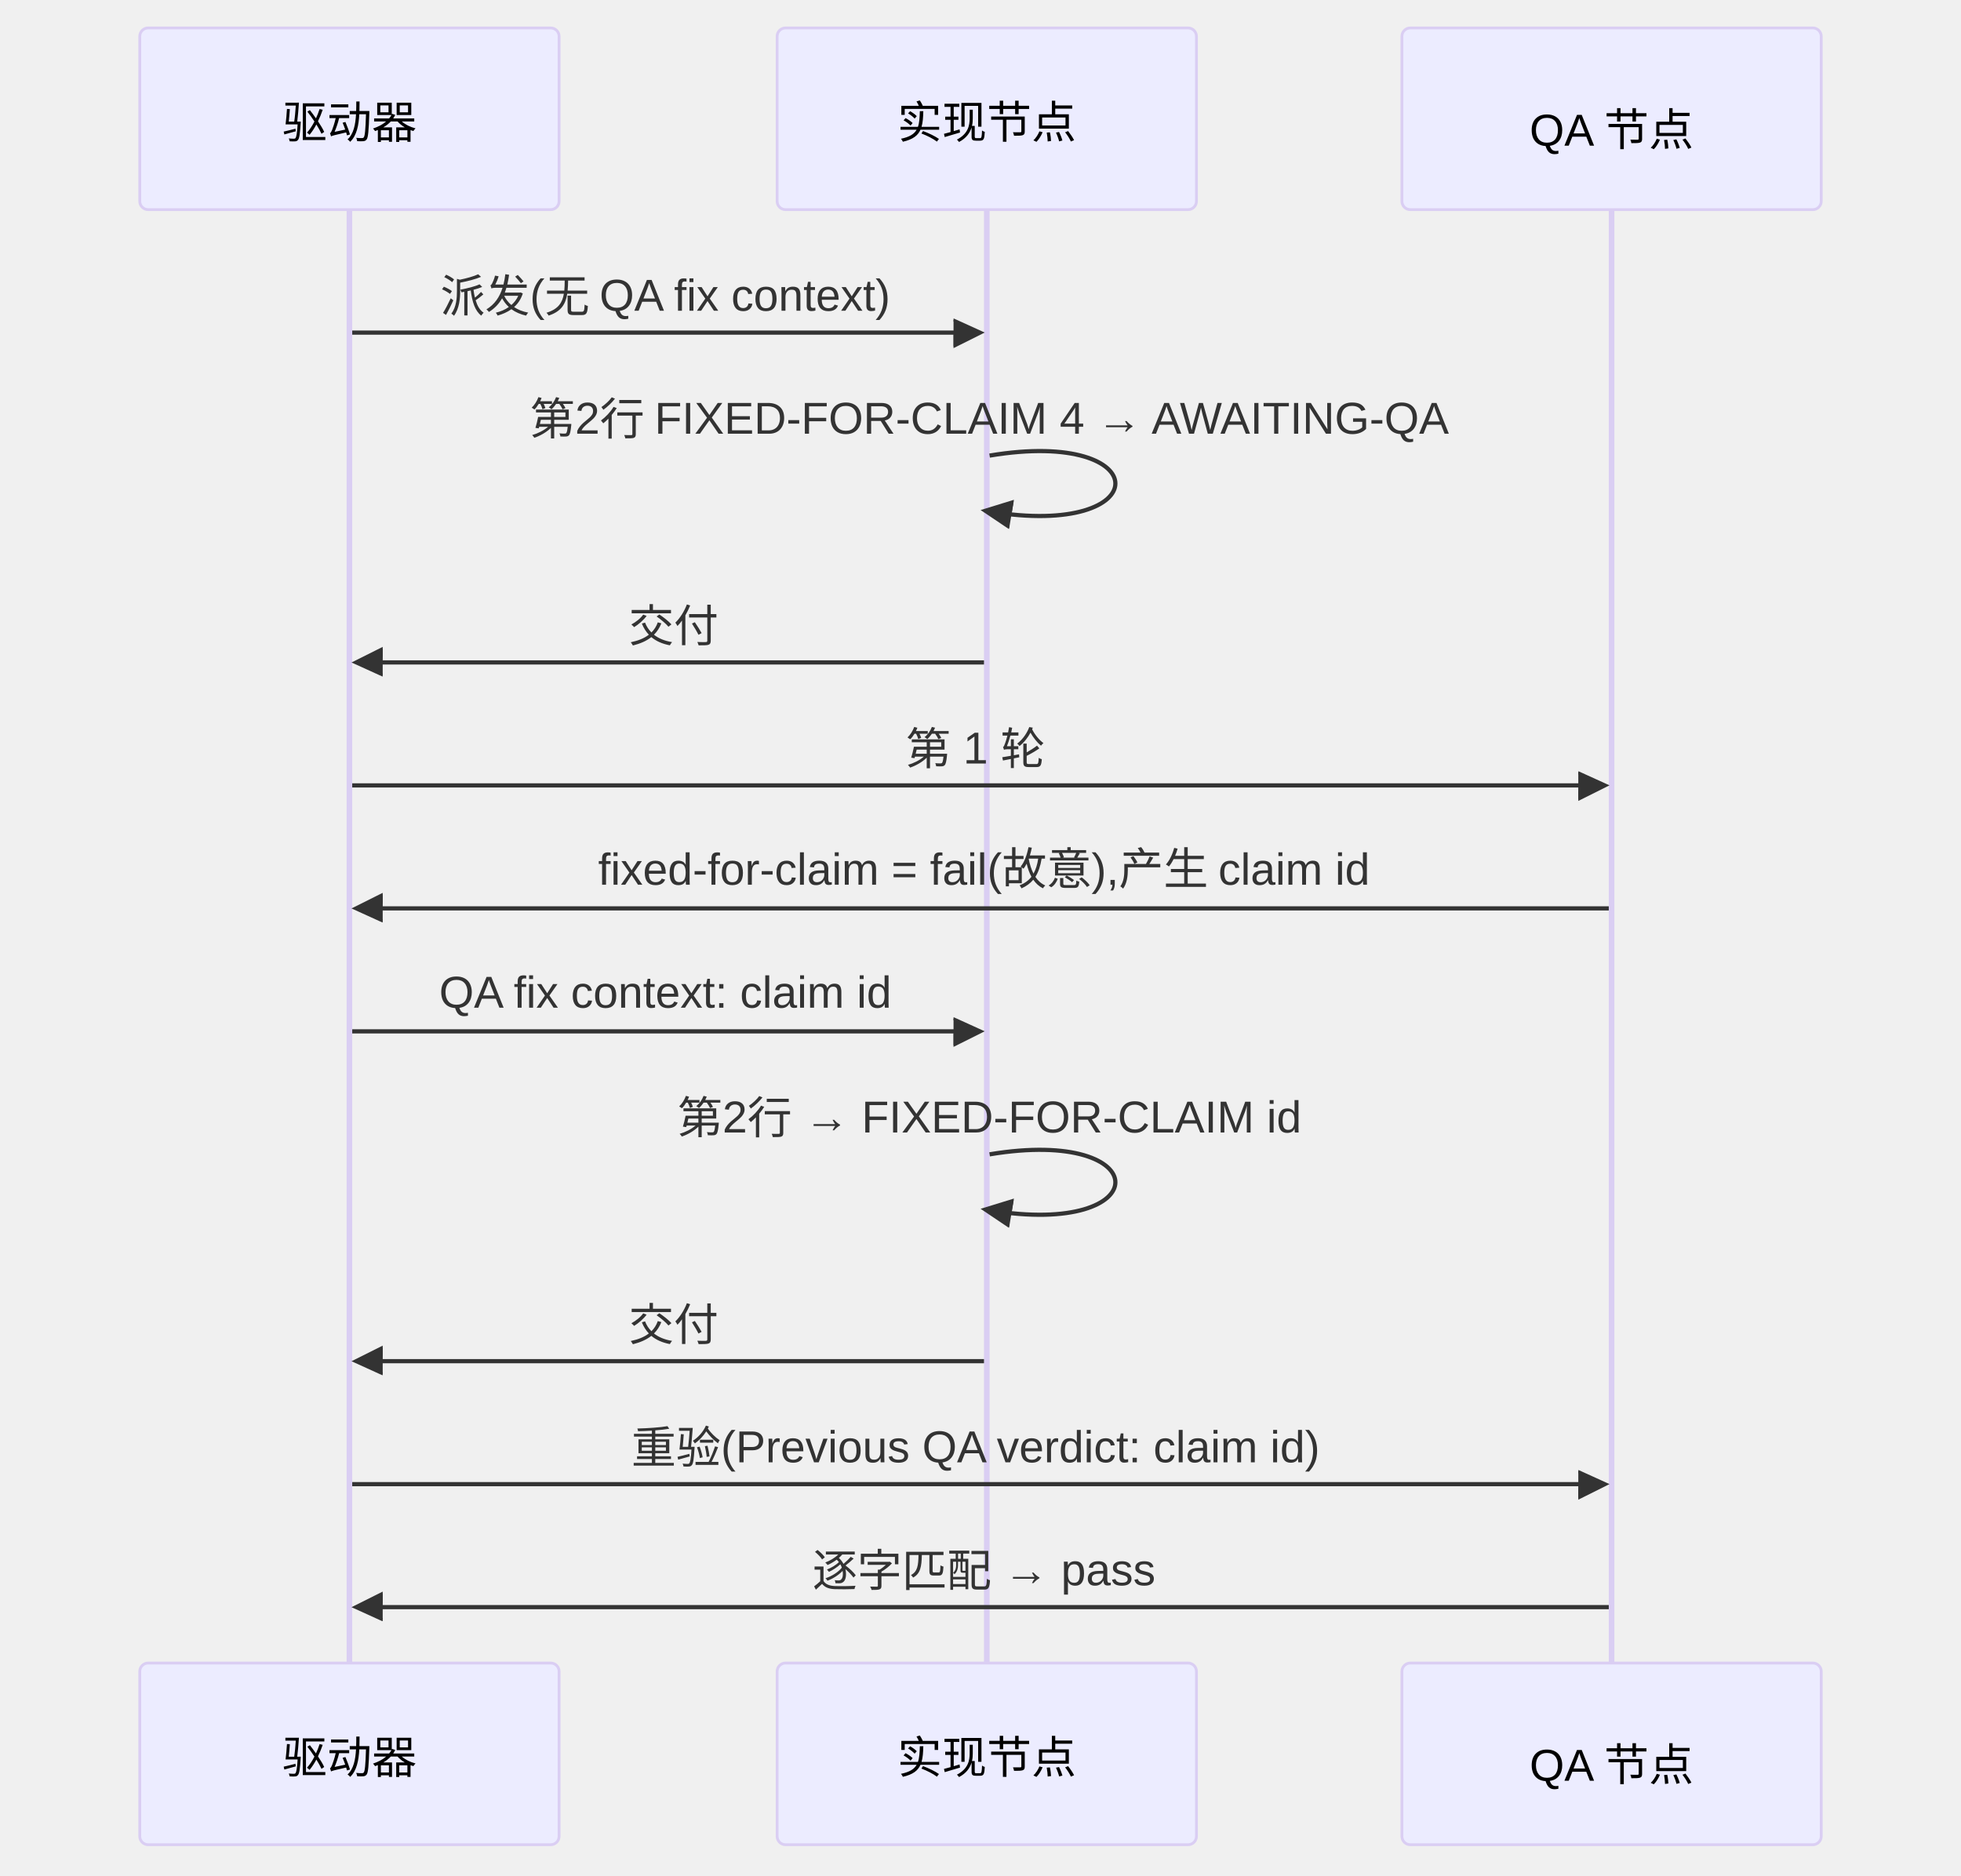
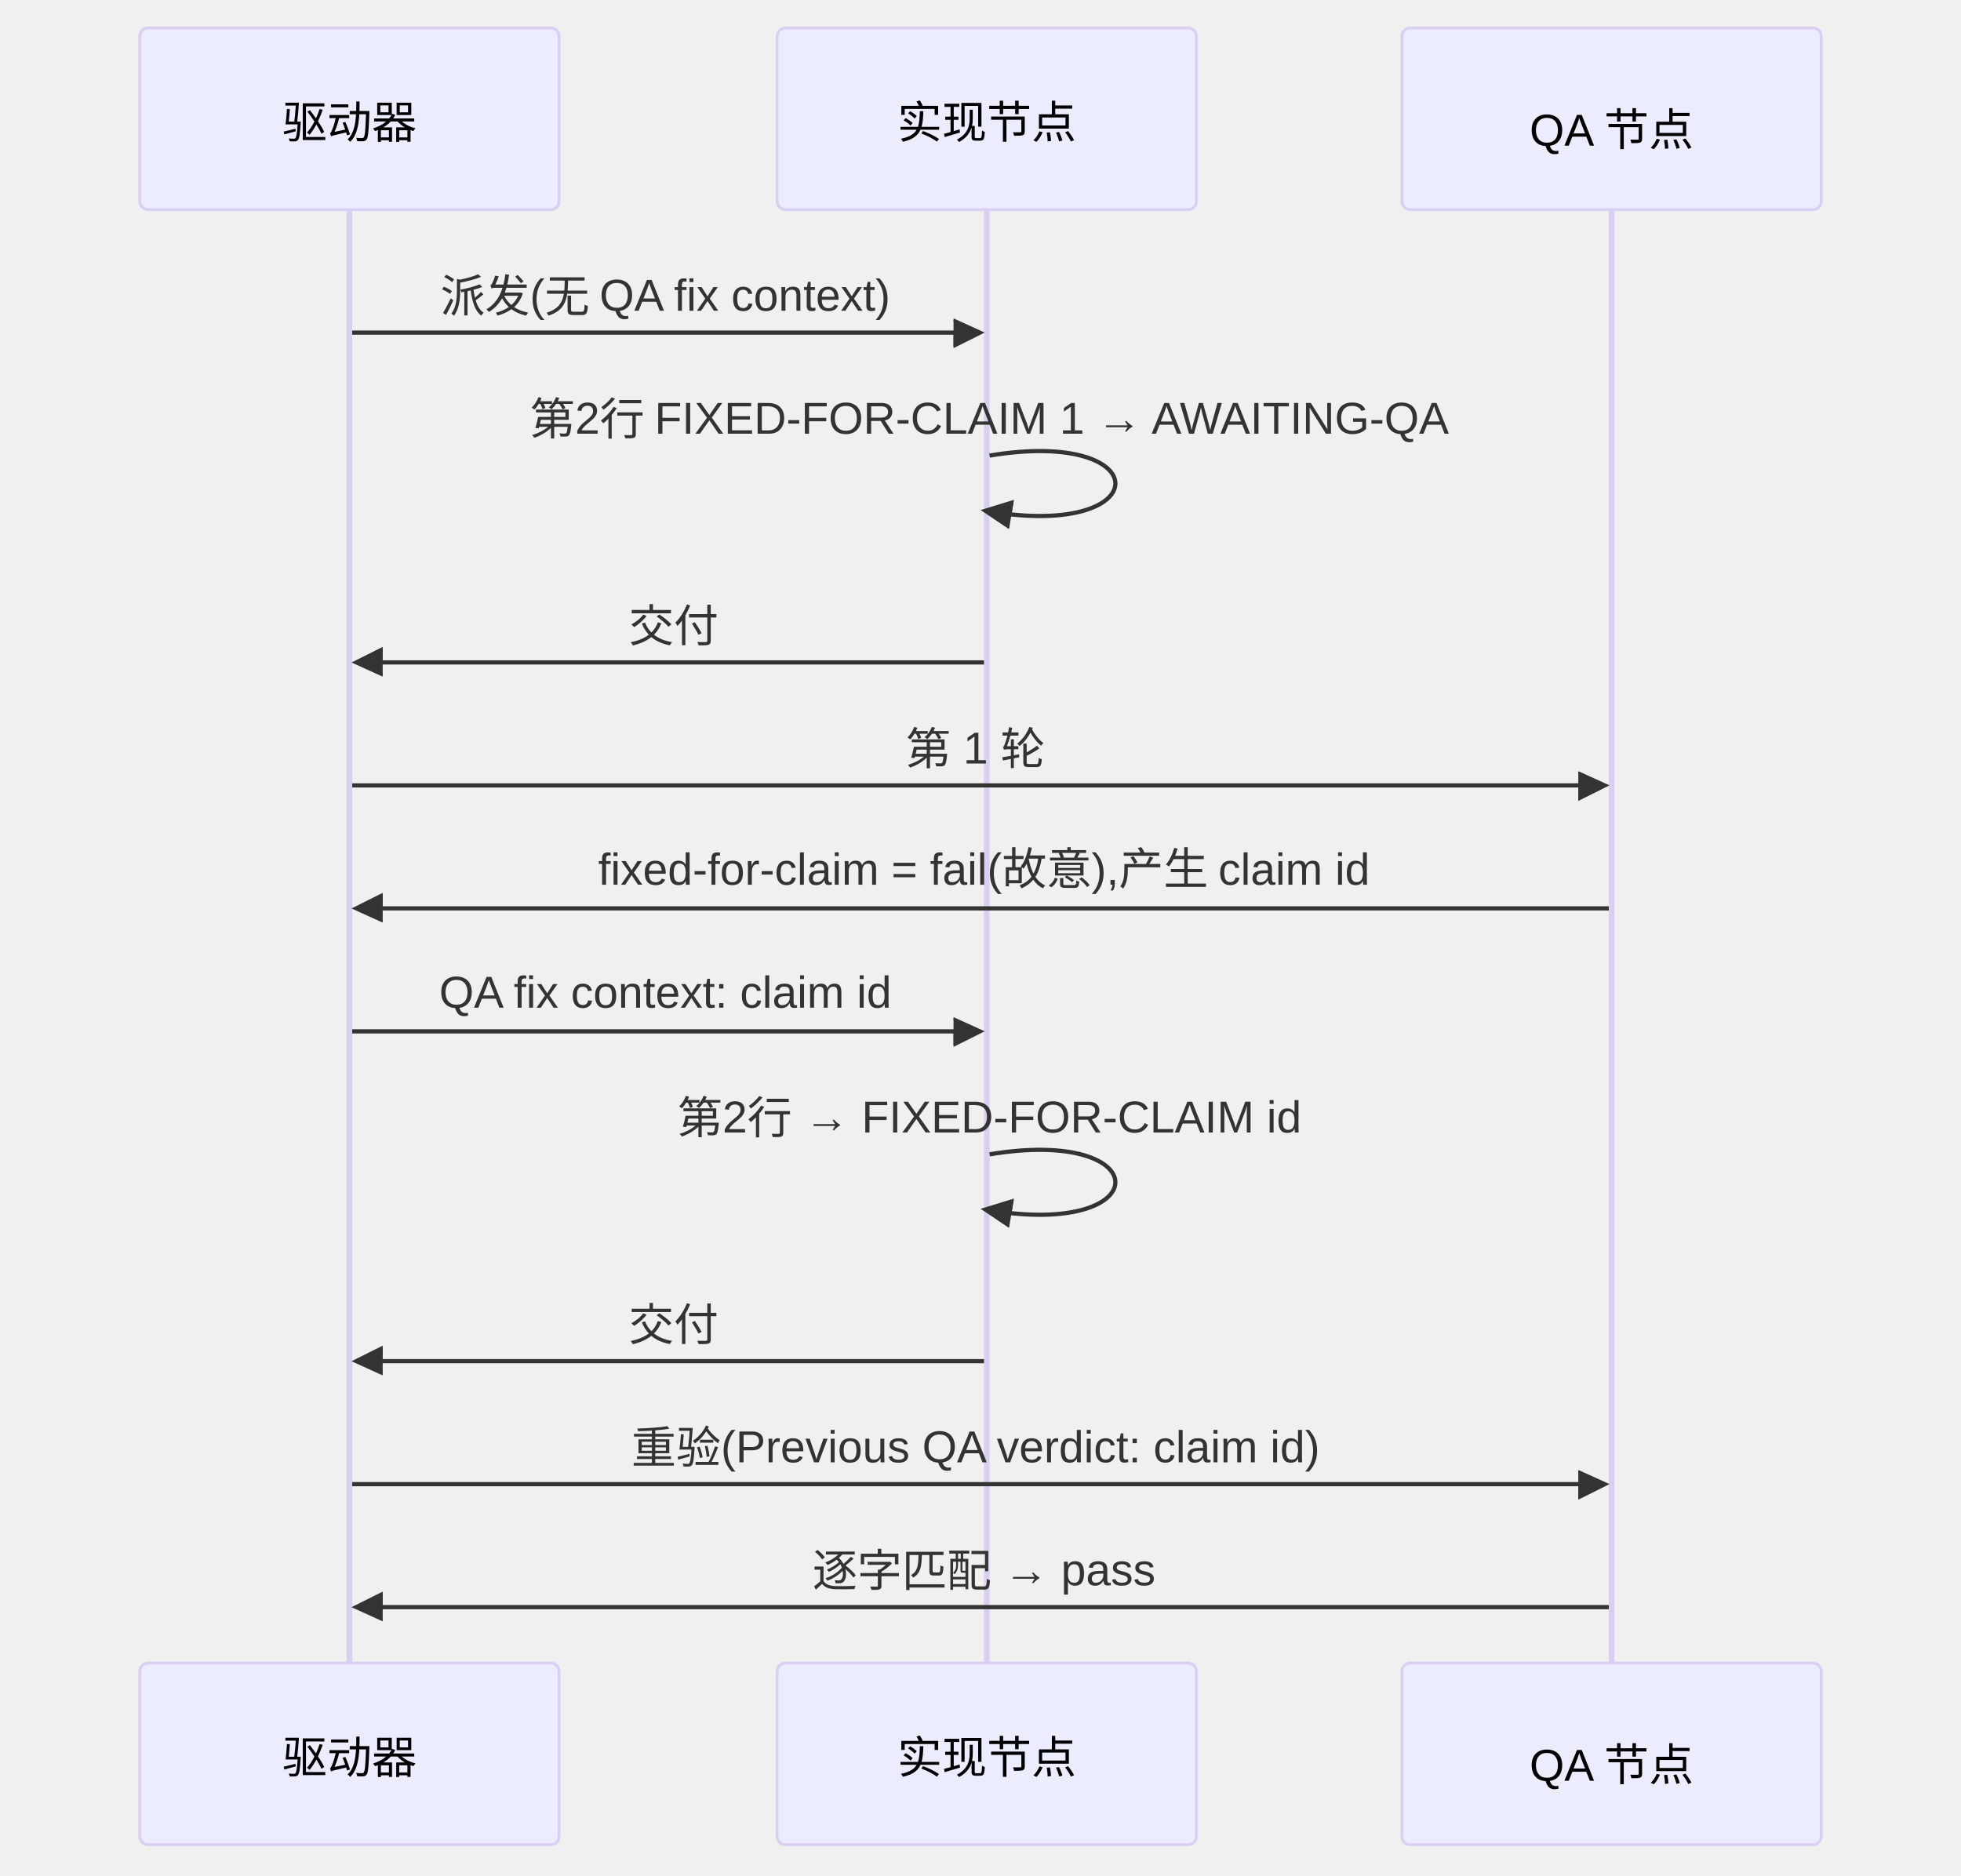
- <svg xmlns="http://www.w3.org/2000/svg" id="FLY-3150-d1" width="100%" style="max-width: 701.5px; background-color: white;" viewBox="-50 -10 701.5 671" role="graphics-document document" aria-roledescription="sequence">
+ <svg xmlns="http://www.w3.org/2000/svg" id="fly3150-d1" width="100%" style="max-width: 701.5px; background-color: white;" viewBox="-50 -10 701.5 671" role="graphics-document document" aria-roledescription="sequence">
  <g>
    <rect x="451.5" y="585" fill="#eaeaea" stroke="#666" width="150" height="65" name="Q" rx="3" ry="3" class="actor actor-bottom" />
    <text x="526.5" y="617.5" dominant-baseline="central" alignment-baseline="central" class="actor actor-box" style="text-anchor: middle; font-size: 16px; font-weight: 400;">
      <tspan x="526.5" dy="0">QA 节点</tspan>
    </text>
  </g>
  <g>
    <rect x="228" y="585" fill="#eaeaea" stroke="#666" width="150" height="65" name="I" rx="3" ry="3" class="actor actor-bottom" />
    <text x="303" y="617.5" dominant-baseline="central" alignment-baseline="central" class="actor actor-box" style="text-anchor: middle; font-size: 16px; font-weight: 400;">
      <tspan x="303" dy="0">实现节点</tspan>
    </text>
  </g>
  <g>
    <rect x="0" y="585" fill="#eaeaea" stroke="#666" width="150" height="65" name="D" rx="3" ry="3" class="actor actor-bottom" />
    <text x="75" y="617.5" dominant-baseline="central" alignment-baseline="central" class="actor actor-box" style="text-anchor: middle; font-size: 16px; font-weight: 400;">
      <tspan x="75" dy="0">驱动器</tspan>
    </text>
  </g>
  <g>
    <line id="actor2" x1="526.5" y1="65" x2="526.5" y2="585" class="actor-line 200" stroke-width="0.5px" stroke="#999" name="Q" />
    <g id="root-2">
      <rect x="451.5" y="0" fill="#eaeaea" stroke="#666" width="150" height="65" name="Q" rx="3" ry="3" class="actor actor-top" />
      <text x="526.5" y="32.5" dominant-baseline="central" alignment-baseline="central" class="actor actor-box" style="text-anchor: middle; font-size: 16px; font-weight: 400;">
        <tspan x="526.5" dy="0">QA 节点</tspan>
      </text>
    </g>
  </g>
  <g>
    <line id="actor1" x1="303" y1="65" x2="303" y2="585" class="actor-line 200" stroke-width="0.5px" stroke="#999" name="I" />
    <g id="root-1">
      <rect x="228" y="0" fill="#eaeaea" stroke="#666" width="150" height="65" name="I" rx="3" ry="3" class="actor actor-top" />
      <text x="303" y="32.5" dominant-baseline="central" alignment-baseline="central" class="actor actor-box" style="text-anchor: middle; font-size: 16px; font-weight: 400;">
        <tspan x="303" dy="0">实现节点</tspan>
      </text>
    </g>
  </g>
  <g>
    <line id="actor0" x1="75" y1="65" x2="75" y2="585" class="actor-line 200" stroke-width="0.5px" stroke="#999" name="D" />
    <g id="root-0">
      <rect x="0" y="0" fill="#eaeaea" stroke="#666" width="150" height="65" name="D" rx="3" ry="3" class="actor actor-top" />
      <text x="75" y="32.5" dominant-baseline="central" alignment-baseline="central" class="actor actor-box" style="text-anchor: middle; font-size: 16px; font-weight: 400;">
        <tspan x="75" dy="0">驱动器</tspan>
      </text>
    </g>
  </g>
-   <style>#FLY-3150-d1{font-family:"trebuchet ms",verdana,arial,sans-serif;font-size:16px;fill:#333;}@keyframes edge-animation-frame{from{stroke-dashoffset:0;}}@keyframes dash{to{stroke-dashoffset:0;}}#FLY-3150-d1 .edge-animation-slow{stroke-dasharray:9,5!important;stroke-dashoffset:900;animation:dash 50s linear infinite;stroke-linecap:round;}#FLY-3150-d1 .edge-animation-fast{stroke-dasharray:9,5!important;stroke-dashoffset:900;animation:dash 20s linear infinite;stroke-linecap:round;}#FLY-3150-d1 .error-icon{fill:#552222;}#FLY-3150-d1 .error-text{fill:#552222;stroke:#552222;}#FLY-3150-d1 .edge-thickness-normal{stroke-width:1px;}#FLY-3150-d1 .edge-thickness-thick{stroke-width:3.5px;}#FLY-3150-d1 .edge-pattern-solid{stroke-dasharray:0;}#FLY-3150-d1 .edge-thickness-invisible{stroke-width:0;fill:none;}#FLY-3150-d1 .edge-pattern-dashed{stroke-dasharray:3;}#FLY-3150-d1 .edge-pattern-dotted{stroke-dasharray:2;}#FLY-3150-d1 .marker{fill:#333333;stroke:#333333;}#FLY-3150-d1 .marker.cross{stroke:#333333;}#FLY-3150-d1 svg{font-family:"trebuchet ms",verdana,arial,sans-serif;font-size:16px;}#FLY-3150-d1 p{margin:0;}#FLY-3150-d1 .actor{stroke:hsl(259.626, 59.777%, 87.902%);fill:#ECECFF;}#FLY-3150-d1 text.actor&gt;tspan{fill:black;stroke:none;}#FLY-3150-d1 .actor-line{stroke:hsl(259.626, 59.777%, 87.902%);}#FLY-3150-d1 .innerArc{stroke-width:1.5;stroke-dasharray:none;}#FLY-3150-d1 .messageLine0{stroke-width:1.5;stroke-dasharray:none;stroke:#333;}#FLY-3150-d1 .messageLine1{stroke-width:1.5;stroke-dasharray:2,2;stroke:#333;}#FLY-3150-d1 #arrowhead path{fill:#333;stroke:#333;}#FLY-3150-d1 .sequenceNumber{fill:white;}#FLY-3150-d1 #sequencenumber{fill:#333;}#FLY-3150-d1 #crosshead path{fill:#333;stroke:#333;}#FLY-3150-d1 .messageText{fill:#333;stroke:none;}#FLY-3150-d1 .labelBox{stroke:hsl(259.626, 59.777%, 87.902%);fill:#ECECFF;}#FLY-3150-d1 .labelText,#FLY-3150-d1 .labelText&gt;tspan{fill:black;stroke:none;}#FLY-3150-d1 .loopText,#FLY-3150-d1 .loopText&gt;tspan{fill:black;stroke:none;}#FLY-3150-d1 .loopLine{stroke-width:2px;stroke-dasharray:2,2;stroke:hsl(259.626, 59.777%, 87.902%);fill:hsl(259.626, 59.777%, 87.902%);}#FLY-3150-d1 .note{stroke:#aaaa33;fill:#fff5ad;}#FLY-3150-d1 .noteText,#FLY-3150-d1 .noteText&gt;tspan{fill:black;stroke:none;}#FLY-3150-d1 .activation0{fill:#f4f4f4;stroke:#666;}#FLY-3150-d1 .activation1{fill:#f4f4f4;stroke:#666;}#FLY-3150-d1 .activation2{fill:#f4f4f4;stroke:#666;}#FLY-3150-d1 .actorPopupMenu{position:absolute;}#FLY-3150-d1 .actorPopupMenuPanel{position:absolute;fill:#ECECFF;box-shadow:0px 8px 16px 0px rgba(0,0,0,0.2);filter:drop-shadow(3px 5px 2px rgb(0 0 0 / 0.4));}#FLY-3150-d1 .actor-man line{stroke:hsl(259.626, 59.777%, 87.902%);fill:#ECECFF;}#FLY-3150-d1 .actor-man circle,#FLY-3150-d1 line{stroke:hsl(259.626, 59.777%, 87.902%);fill:#ECECFF;stroke-width:2px;}#FLY-3150-d1 :root{--mermaid-font-family:"trebuchet ms",verdana,arial,sans-serif;}</style>
+   <style>#fly3150-d1{font-family:"trebuchet ms",verdana,arial,sans-serif;font-size:16px;fill:#333;}@keyframes edge-animation-frame{from{stroke-dashoffset:0;}}@keyframes dash{to{stroke-dashoffset:0;}}#fly3150-d1 .edge-animation-slow{stroke-dasharray:9,5!important;stroke-dashoffset:900;animation:dash 50s linear infinite;stroke-linecap:round;}#fly3150-d1 .edge-animation-fast{stroke-dasharray:9,5!important;stroke-dashoffset:900;animation:dash 20s linear infinite;stroke-linecap:round;}#fly3150-d1 .error-icon{fill:#552222;}#fly3150-d1 .error-text{fill:#552222;stroke:#552222;}#fly3150-d1 .edge-thickness-normal{stroke-width:1px;}#fly3150-d1 .edge-thickness-thick{stroke-width:3.5px;}#fly3150-d1 .edge-pattern-solid{stroke-dasharray:0;}#fly3150-d1 .edge-thickness-invisible{stroke-width:0;fill:none;}#fly3150-d1 .edge-pattern-dashed{stroke-dasharray:3;}#fly3150-d1 .edge-pattern-dotted{stroke-dasharray:2;}#fly3150-d1 .marker{fill:#333333;stroke:#333333;}#fly3150-d1 .marker.cross{stroke:#333333;}#fly3150-d1 svg{font-family:"trebuchet ms",verdana,arial,sans-serif;font-size:16px;}#fly3150-d1 p{margin:0;}#fly3150-d1 .actor{stroke:hsl(259.626, 59.777%, 87.902%);fill:#ECECFF;}#fly3150-d1 text.actor&gt;tspan{fill:black;stroke:none;}#fly3150-d1 .actor-line{stroke:hsl(259.626, 59.777%, 87.902%);}#fly3150-d1 .innerArc{stroke-width:1.5;stroke-dasharray:none;}#fly3150-d1 .messageLine0{stroke-width:1.5;stroke-dasharray:none;stroke:#333;}#fly3150-d1 .messageLine1{stroke-width:1.5;stroke-dasharray:2,2;stroke:#333;}#fly3150-d1 #arrowhead path{fill:#333;stroke:#333;}#fly3150-d1 .sequenceNumber{fill:white;}#fly3150-d1 #sequencenumber{fill:#333;}#fly3150-d1 #crosshead path{fill:#333;stroke:#333;}#fly3150-d1 .messageText{fill:#333;stroke:none;}#fly3150-d1 .labelBox{stroke:hsl(259.626, 59.777%, 87.902%);fill:#ECECFF;}#fly3150-d1 .labelText,#fly3150-d1 .labelText&gt;tspan{fill:black;stroke:none;}#fly3150-d1 .loopText,#fly3150-d1 .loopText&gt;tspan{fill:black;stroke:none;}#fly3150-d1 .loopLine{stroke-width:2px;stroke-dasharray:2,2;stroke:hsl(259.626, 59.777%, 87.902%);fill:hsl(259.626, 59.777%, 87.902%);}#fly3150-d1 .note{stroke:#aaaa33;fill:#fff5ad;}#fly3150-d1 .noteText,#fly3150-d1 .noteText&gt;tspan{fill:black;stroke:none;}#fly3150-d1 .activation0{fill:#f4f4f4;stroke:#666;}#fly3150-d1 .activation1{fill:#f4f4f4;stroke:#666;}#fly3150-d1 .activation2{fill:#f4f4f4;stroke:#666;}#fly3150-d1 .actorPopupMenu{position:absolute;}#fly3150-d1 .actorPopupMenuPanel{position:absolute;fill:#ECECFF;box-shadow:0px 8px 16px 0px rgba(0,0,0,0.2);filter:drop-shadow(3px 5px 2px rgb(0 0 0 / 0.4));}#fly3150-d1 .actor-man line{stroke:hsl(259.626, 59.777%, 87.902%);fill:#ECECFF;}#fly3150-d1 .actor-man circle,#fly3150-d1 line{stroke:hsl(259.626, 59.777%, 87.902%);fill:#ECECFF;stroke-width:2px;}#fly3150-d1 :root{--mermaid-font-family:"trebuchet ms",verdana,arial,sans-serif;}</style>
  <g />
  <defs>
    <symbol id="computer" width="24" height="24">
      <path transform="scale(.5)" d="M2 2v13h20v-13h-20zm18 11h-16v-9h16v9zm-10.228 6l.466-1h3.524l.467 1h-4.457zm14.228 3h-24l2-6h2.104l-1.33 4h18.45l-1.297-4h2.073l2 6zm-5-10h-14v-7h14v7z" />
    </symbol>
  </defs>
  <defs>
    <symbol id="database" fill-rule="evenodd" clip-rule="evenodd">
      <path transform="scale(.5)" d="M12.258.001l.256.004.255.005.253.008.251.01.249.012.247.015.246.016.242.019.241.02.239.023.236.024.233.027.231.028.229.031.225.032.223.034.22.036.217.038.214.04.211.041.208.043.205.045.201.046.198.048.194.05.191.051.187.053.183.054.18.056.175.057.172.059.168.06.163.061.16.063.155.064.15.066.074.033.073.033.071.034.07.034.069.035.068.035.067.035.066.035.064.036.064.036.062.036.06.036.06.037.058.037.058.037.055.038.055.038.053.038.052.038.051.039.05.039.048.039.047.039.045.04.044.04.043.04.041.04.04.041.039.041.037.041.036.041.034.041.033.042.032.042.03.042.029.042.027.042.026.043.024.043.023.043.021.043.02.043.018.044.017.043.015.044.013.044.012.044.011.045.009.044.007.045.006.045.004.045.002.045.001.045v17l-.001.045-.002.045-.004.045-.006.045-.007.045-.009.044-.011.045-.012.044-.013.044-.015.044-.017.043-.018.044-.02.043-.021.043-.023.043-.024.043-.026.043-.027.042-.029.042-.03.042-.032.042-.033.042-.034.041-.036.041-.037.041-.039.041-.04.041-.041.04-.043.04-.044.04-.045.04-.047.039-.048.039-.05.039-.051.039-.052.038-.053.038-.055.038-.055.038-.058.037-.058.037-.06.037-.06.036-.062.036-.064.036-.064.036-.066.035-.067.035-.068.035-.069.035-.07.034-.071.034-.073.033-.074.033-.15.066-.155.064-.16.063-.163.061-.168.06-.172.059-.175.057-.18.056-.183.054-.187.053-.191.051-.194.05-.198.048-.201.046-.205.045-.208.043-.211.041-.214.04-.217.038-.22.036-.223.034-.225.032-.229.031-.231.028-.233.027-.236.024-.239.023-.241.02-.242.019-.246.016-.247.015-.249.012-.251.01-.253.008-.255.005-.256.004-.258.001-.258-.001-.256-.004-.255-.005-.253-.008-.251-.01-.249-.012-.247-.015-.245-.016-.243-.019-.241-.02-.238-.023-.236-.024-.234-.027-.231-.028-.228-.031-.226-.032-.223-.034-.22-.036-.217-.038-.214-.04-.211-.041-.208-.043-.204-.045-.201-.046-.198-.048-.195-.05-.19-.051-.187-.053-.184-.054-.179-.056-.176-.057-.172-.059-.167-.06-.164-.061-.159-.063-.155-.064-.151-.066-.074-.033-.072-.033-.072-.034-.07-.034-.069-.035-.068-.035-.067-.035-.066-.035-.064-.036-.063-.036-.062-.036-.061-.036-.06-.037-.058-.037-.057-.037-.056-.038-.055-.038-.053-.038-.052-.038-.051-.039-.049-.039-.049-.039-.046-.039-.046-.04-.044-.04-.043-.04-.041-.04-.04-.041-.039-.041-.037-.041-.036-.041-.034-.041-.033-.042-.032-.042-.03-.042-.029-.042-.027-.042-.026-.043-.024-.043-.023-.043-.021-.043-.02-.043-.018-.044-.017-.043-.015-.044-.013-.044-.012-.044-.011-.045-.009-.044-.007-.045-.006-.045-.004-.045-.002-.045-.001-.045v-17l.001-.045.002-.045.004-.045.006-.045.007-.045.009-.044.011-.045.012-.044.013-.044.015-.044.017-.043.018-.044.02-.043.021-.043.023-.043.024-.043.026-.043.027-.042.029-.042.03-.042.032-.042.033-.042.034-.041.036-.041.037-.041.039-.041.04-.041.041-.04.043-.04.044-.04.046-.04.046-.039.049-.039.049-.039.051-.039.052-.038.053-.038.055-.038.056-.038.057-.037.058-.037.06-.037.061-.036.062-.036.063-.036.064-.036.066-.035.067-.035.068-.035.069-.035.07-.034.072-.034.072-.033.074-.033.151-.066.155-.064.159-.063.164-.061.167-.06.172-.059.176-.057.179-.056.184-.054.187-.053.19-.051.195-.05.198-.048.201-.046.204-.045.208-.043.211-.041.214-.04.217-.038.22-.036.223-.034.226-.032.228-.031.231-.028.234-.027.236-.024.238-.023.241-.02.243-.019.245-.016.247-.015.249-.012.251-.01.253-.008.255-.005.256-.004.258-.001.258.001zm-9.258 20.499v.01l.001.021.003.021.004.022.005.021.006.022.007.022.009.023.01.022.011.023.012.023.013.023.015.023.016.024.017.023.018.024.019.024.021.024.022.025.023.024.024.025.052.049.056.05.061.051.066.051.07.051.075.051.079.052.084.052.088.052.092.052.097.052.102.051.105.052.11.052.114.051.119.051.123.051.127.05.131.05.135.05.139.048.144.049.147.047.152.047.155.047.16.045.163.045.167.043.171.043.176.041.178.041.183.039.187.039.19.037.194.035.197.035.202.033.204.031.209.03.212.029.216.027.219.025.222.024.226.021.23.02.233.018.236.016.24.015.243.012.246.01.249.008.253.005.256.004.259.001.26-.001.257-.004.254-.005.25-.008.247-.011.244-.012.241-.014.237-.016.233-.018.231-.021.226-.021.224-.024.22-.026.216-.027.212-.028.21-.031.205-.031.202-.034.198-.034.194-.036.191-.037.187-.039.183-.04.179-.04.175-.042.172-.043.168-.044.163-.045.16-.046.155-.046.152-.047.148-.048.143-.049.139-.049.136-.05.131-.05.126-.05.123-.051.118-.052.114-.051.11-.052.106-.052.101-.052.096-.052.092-.052.088-.053.083-.051.079-.052.074-.052.07-.051.065-.051.06-.051.056-.05.051-.05.023-.024.023-.025.021-.024.02-.024.019-.024.018-.024.017-.024.015-.023.014-.024.013-.023.012-.023.01-.023.01-.022.008-.022.006-.022.006-.022.004-.022.004-.021.001-.021.001-.021v-4.127l-.077.055-.08.053-.083.054-.085.053-.087.052-.09.052-.093.051-.095.05-.097.05-.1.049-.102.049-.105.048-.106.047-.109.047-.111.046-.114.045-.115.045-.118.044-.12.043-.122.042-.124.042-.126.041-.128.04-.13.04-.132.038-.134.038-.135.037-.138.037-.139.035-.142.035-.143.034-.144.033-.147.032-.148.031-.15.03-.151.03-.153.029-.154.027-.156.027-.158.026-.159.025-.161.024-.162.023-.163.022-.165.021-.166.02-.167.019-.169.018-.169.017-.171.016-.173.015-.173.014-.175.013-.175.012-.177.011-.178.01-.179.008-.179.008-.181.006-.182.005-.182.004-.184.003-.184.002h-.37l-.184-.002-.184-.003-.182-.004-.182-.005-.181-.006-.179-.008-.179-.008-.178-.01-.176-.011-.176-.012-.175-.013-.173-.014-.172-.015-.171-.016-.17-.017-.169-.018-.167-.019-.166-.02-.165-.021-.163-.022-.162-.023-.161-.024-.159-.025-.157-.026-.156-.027-.155-.027-.153-.029-.151-.03-.15-.03-.148-.031-.146-.032-.145-.033-.143-.034-.141-.035-.14-.035-.137-.037-.136-.037-.134-.038-.132-.038-.13-.04-.128-.04-.126-.041-.124-.042-.122-.042-.12-.044-.117-.043-.116-.045-.113-.045-.112-.046-.109-.047-.106-.047-.105-.048-.102-.049-.1-.049-.097-.05-.095-.05-.093-.052-.09-.051-.087-.052-.085-.053-.083-.054-.08-.054-.077-.054v4.127zm0-5.654v.011l.001.021.003.021.004.021.005.022.006.022.007.022.009.022.01.022.011.023.012.023.013.023.015.024.016.023.017.024.018.024.019.024.021.024.022.024.023.025.024.024.052.05.056.05.061.05.066.051.07.051.075.052.079.051.084.052.088.052.092.052.097.052.102.052.105.052.11.051.114.051.119.052.123.05.127.051.131.05.135.049.139.049.144.048.147.048.152.047.155.046.16.045.163.045.167.044.171.042.176.042.178.04.183.04.187.038.19.037.194.036.197.034.202.033.204.032.209.03.212.028.216.027.219.025.222.024.226.022.23.02.233.018.236.016.24.014.243.012.246.01.249.008.253.006.256.003.259.001.26-.001.257-.003.254-.006.25-.008.247-.01.244-.012.241-.015.237-.016.233-.018.231-.02.226-.022.224-.024.22-.025.216-.027.212-.029.21-.03.205-.032.202-.033.198-.035.194-.036.191-.037.187-.039.183-.039.179-.041.175-.042.172-.043.168-.044.163-.045.16-.045.155-.047.152-.047.148-.048.143-.048.139-.05.136-.049.131-.05.126-.051.123-.051.118-.051.114-.052.11-.052.106-.052.101-.052.096-.052.092-.052.088-.052.083-.052.079-.052.074-.051.07-.052.065-.051.06-.05.056-.051.051-.049.023-.025.023-.024.021-.025.02-.024.019-.024.018-.024.017-.024.015-.023.014-.023.013-.024.012-.022.01-.023.01-.023.008-.022.006-.022.006-.022.004-.021.004-.022.001-.021.001-.021v-4.139l-.077.054-.08.054-.083.054-.085.052-.087.053-.09.051-.093.051-.095.051-.097.05-.1.049-.102.049-.105.048-.106.047-.109.047-.111.046-.114.045-.115.044-.118.044-.12.044-.122.042-.124.042-.126.041-.128.04-.13.039-.132.039-.134.038-.135.037-.138.036-.139.036-.142.035-.143.033-.144.033-.147.033-.148.031-.15.03-.151.03-.153.028-.154.028-.156.027-.158.026-.159.025-.161.024-.162.023-.163.022-.165.021-.166.02-.167.019-.169.018-.169.017-.171.016-.173.015-.173.014-.175.013-.175.012-.177.011-.178.009-.179.009-.179.007-.181.007-.182.005-.182.004-.184.003-.184.002h-.37l-.184-.002-.184-.003-.182-.004-.182-.005-.181-.007-.179-.007-.179-.009-.178-.009-.176-.011-.176-.012-.175-.013-.173-.014-.172-.015-.171-.016-.17-.017-.169-.018-.167-.019-.166-.02-.165-.021-.163-.022-.162-.023-.161-.024-.159-.025-.157-.026-.156-.027-.155-.028-.153-.028-.151-.03-.15-.03-.148-.031-.146-.033-.145-.033-.143-.033-.141-.035-.14-.036-.137-.036-.136-.037-.134-.038-.132-.039-.13-.039-.128-.04-.126-.041-.124-.042-.122-.043-.12-.043-.117-.044-.116-.044-.113-.046-.112-.046-.109-.046-.106-.047-.105-.048-.102-.049-.1-.049-.097-.05-.095-.051-.093-.051-.09-.051-.087-.053-.085-.052-.083-.054-.08-.054-.077-.054v4.139zm0-5.666v.011l.001.02.003.022.004.021.005.022.006.021.007.022.009.023.01.022.011.023.012.023.013.023.015.023.016.024.017.024.018.023.019.024.021.025.022.024.023.024.024.025.052.05.056.05.061.05.066.051.07.051.075.052.079.051.084.052.088.052.092.052.097.052.102.052.105.051.11.052.114.051.119.051.123.051.127.05.131.05.135.05.139.049.144.048.147.048.152.047.155.046.16.045.163.045.167.043.171.043.176.042.178.04.183.04.187.038.19.037.194.036.197.034.202.033.204.032.209.03.212.028.216.027.219.025.222.024.226.021.23.02.233.018.236.017.24.014.243.012.246.01.249.008.253.006.256.003.259.001.26-.001.257-.003.254-.006.25-.008.247-.01.244-.013.241-.014.237-.016.233-.018.231-.02.226-.022.224-.024.22-.025.216-.027.212-.029.21-.03.205-.032.202-.033.198-.035.194-.036.191-.037.187-.039.183-.039.179-.041.175-.042.172-.043.168-.044.163-.045.16-.045.155-.047.152-.047.148-.048.143-.049.139-.049.136-.049.131-.051.126-.05.123-.051.118-.052.114-.051.11-.052.106-.052.101-.052.096-.052.092-.052.088-.052.083-.052.079-.052.074-.052.07-.051.065-.051.06-.051.056-.05.051-.049.023-.025.023-.025.021-.024.02-.024.019-.024.018-.024.017-.024.015-.023.014-.024.013-.023.012-.023.01-.022.01-.023.008-.022.006-.022.006-.022.004-.022.004-.021.001-.021.001-.021v-4.153l-.077.054-.08.054-.083.053-.085.053-.087.053-.09.051-.093.051-.095.051-.097.05-.1.049-.102.048-.105.048-.106.048-.109.046-.111.046-.114.046-.115.044-.118.044-.12.043-.122.043-.124.042-.126.041-.128.04-.13.039-.132.039-.134.038-.135.037-.138.036-.139.036-.142.034-.143.034-.144.033-.147.032-.148.032-.15.03-.151.03-.153.028-.154.028-.156.027-.158.026-.159.024-.161.024-.162.023-.163.023-.165.021-.166.02-.167.019-.169.018-.169.017-.171.016-.173.015-.173.014-.175.013-.175.012-.177.01-.178.01-.179.009-.179.007-.181.006-.182.006-.182.004-.184.003-.184.001-.185.001-.185-.001-.184-.001-.184-.003-.182-.004-.182-.006-.181-.006-.179-.007-.179-.009-.178-.01-.176-.01-.176-.012-.175-.013-.173-.014-.172-.015-.171-.016-.17-.017-.169-.018-.167-.019-.166-.02-.165-.021-.163-.023-.162-.023-.161-.024-.159-.024-.157-.026-.156-.027-.155-.028-.153-.028-.151-.03-.15-.03-.148-.032-.146-.032-.145-.033-.143-.034-.141-.034-.14-.036-.137-.036-.136-.037-.134-.038-.132-.039-.13-.039-.128-.041-.126-.041-.124-.041-.122-.043-.12-.043-.117-.044-.116-.044-.113-.046-.112-.046-.109-.046-.106-.048-.105-.048-.102-.048-.1-.05-.097-.049-.095-.051-.093-.051-.09-.052-.087-.052-.085-.053-.083-.053-.08-.054-.077-.054v4.153zm8.74-8.179l-.257.004-.254.005-.25.008-.247.011-.244.012-.241.014-.237.016-.233.018-.231.021-.226.022-.224.023-.22.026-.216.027-.212.028-.21.031-.205.032-.202.033-.198.034-.194.036-.191.038-.187.038-.183.04-.179.041-.175.042-.172.043-.168.043-.163.045-.16.046-.155.046-.152.048-.148.048-.143.048-.139.049-.136.05-.131.05-.126.051-.123.051-.118.051-.114.052-.11.052-.106.052-.101.052-.096.052-.092.052-.088.052-.083.052-.079.052-.074.051-.07.052-.065.051-.06.05-.056.05-.051.05-.023.025-.023.024-.021.024-.02.025-.019.024-.018.024-.017.023-.015.024-.014.023-.013.023-.012.023-.01.023-.01.022-.008.022-.006.023-.006.021-.004.022-.004.021-.001.021-.001.021.001.021.001.021.004.021.004.022.006.021.006.023.008.022.01.022.01.023.012.023.013.023.014.023.015.024.017.023.018.024.019.024.02.025.021.024.023.024.023.025.051.05.056.05.06.05.065.051.07.052.074.051.079.052.083.052.088.052.092.052.096.052.101.052.106.052.11.052.114.052.118.051.123.051.126.051.131.05.136.05.139.049.143.048.148.048.152.048.155.046.16.046.163.045.168.043.172.043.175.042.179.041.183.04.187.038.191.038.194.036.198.034.202.033.205.032.21.031.212.028.216.027.22.026.224.023.226.022.231.021.233.018.237.016.241.014.244.012.247.011.25.008.254.005.257.004.26.001.26-.001.257-.004.254-.005.25-.008.247-.011.244-.012.241-.014.237-.016.233-.018.231-.021.226-.022.224-.023.22-.026.216-.027.212-.028.21-.031.205-.032.202-.033.198-.034.194-.036.191-.038.187-.038.183-.04.179-.041.175-.042.172-.043.168-.043.163-.045.16-.046.155-.046.152-.048.148-.048.143-.048.139-.049.136-.05.131-.05.126-.051.123-.051.118-.051.114-.052.11-.052.106-.052.101-.052.096-.052.092-.052.088-.052.083-.052.079-.052.074-.051.07-.052.065-.051.06-.05.056-.05.051-.05.023-.025.023-.024.021-.024.02-.025.019-.024.018-.024.017-.023.015-.024.014-.023.013-.023.012-.023.01-.023.01-.022.008-.022.006-.023.006-.021.004-.022.004-.021.001-.021.001-.021-.001-.021-.001-.021-.004-.021-.004-.022-.006-.021-.006-.023-.008-.022-.01-.022-.01-.023-.012-.023-.013-.023-.014-.023-.015-.024-.017-.023-.018-.024-.019-.024-.02-.025-.021-.024-.023-.024-.023-.025-.051-.05-.056-.05-.06-.05-.065-.051-.07-.052-.074-.051-.079-.052-.083-.052-.088-.052-.092-.052-.096-.052-.101-.052-.106-.052-.11-.052-.114-.052-.118-.051-.123-.051-.126-.051-.131-.05-.136-.05-.139-.049-.143-.048-.148-.048-.152-.048-.155-.046-.16-.046-.163-.045-.168-.043-.172-.043-.175-.042-.179-.041-.183-.04-.187-.038-.191-.038-.194-.036-.198-.034-.202-.033-.205-.032-.21-.031-.212-.028-.216-.027-.22-.026-.224-.023-.226-.022-.231-.021-.233-.018-.237-.016-.241-.014-.244-.012-.247-.011-.25-.008-.254-.005-.257-.004-.26-.001-.26.001z" />
    </symbol>
  </defs>
  <defs>
    <symbol id="clock" width="24" height="24">
      <path transform="scale(.5)" d="M12 2c5.514 0 10 4.486 10 10s-4.486 10-10 10-10-4.486-10-10 4.486-10 10-10zm0-2c-6.627 0-12 5.373-12 12s5.373 12 12 12 12-5.373 12-12-5.373-12-12-12zm5.848 12.459c.202.038.202.333.001.372-1.907.361-6.045 1.111-6.547 1.111-.719 0-1.301-.582-1.301-1.301 0-.512.77-5.447 1.125-7.445.034-.192.312-.181.343.014l.985 6.238 5.394 1.011z" />
    </symbol>
  </defs>
  <defs>
    <marker id="arrowhead" refX="7.9" refY="5" markerUnits="userSpaceOnUse" markerWidth="12" markerHeight="12" orient="auto-start-reverse">
      <path d="M -1 0 L 10 5 L 0 10 z" />
    </marker>
  </defs>
  <defs>
    <marker id="crosshead" markerWidth="15" markerHeight="8" orient="auto" refX="4" refY="4.5">
      <path fill="none" stroke="#000000" stroke-width="1pt" d="M 1,2 L 6,7 M 6,2 L 1,7" style="stroke-dasharray: 0, 0;" />
    </marker>
  </defs>
  <defs>
    <marker id="filled-head" refX="15.5" refY="7" markerWidth="20" markerHeight="28" orient="auto">
      <path d="M 18,7 L9,13 L14,7 L9,1 Z" />
    </marker>
  </defs>
  <defs>
    <marker id="sequencenumber" refX="15" refY="15" markerWidth="60" markerHeight="40" orient="auto">
      <circle cx="15" cy="15" r="6" />
    </marker>
  </defs>
  <text x="188" y="80" text-anchor="middle" dominant-baseline="middle" alignment-baseline="middle" class="messageText" dy="1em" style="font-size: 16px; font-weight: 400;">派发(无 QA fix context)</text>
  <line x1="76" y1="109" x2="299" y2="109" class="messageLine0" stroke-width="2" stroke="none" marker-end="url(#arrowhead)" style="fill: none;" />
-   <text x="304" y="124" text-anchor="middle" dominant-baseline="middle" alignment-baseline="middle" class="messageText" dy="1em" style="font-size: 16px; font-weight: 400;">第2行 FIXED-FOR-CLAIM 4 → AWAITING-QA</text>
+   <text x="304" y="124" text-anchor="middle" dominant-baseline="middle" alignment-baseline="middle" class="messageText" dy="1em" style="font-size: 16px; font-weight: 400;">第2行 FIXED-FOR-CLAIM 1 → AWAITING-QA</text>
  <path d="M 304,153 C 364,143 364,183 304,173" class="messageLine0" stroke-width="2" stroke="none" marker-end="url(#arrowhead)" style="fill: none;" />
  <text x="191" y="198" text-anchor="middle" dominant-baseline="middle" alignment-baseline="middle" class="messageText" dy="1em" style="font-size: 16px; font-weight: 400;">交付</text>
  <line x1="302" y1="227" x2="79" y2="227" class="messageLine0" stroke-width="2" stroke="none" marker-end="url(#arrowhead)" style="fill: none;" />
  <text x="299" y="242" text-anchor="middle" dominant-baseline="middle" alignment-baseline="middle" class="messageText" dy="1em" style="font-size: 16px; font-weight: 400;">第 1 轮</text>
  <line x1="76" y1="271" x2="522.5" y2="271" class="messageLine0" stroke-width="2" stroke="none" marker-end="url(#arrowhead)" style="fill: none;" />
  <text x="302" y="286" text-anchor="middle" dominant-baseline="middle" alignment-baseline="middle" class="messageText" dy="1em" style="font-size: 16px; font-weight: 400;">fixed-for-claim = fail(故意),产生 claim id</text>
  <line x1="525.5" y1="315" x2="79" y2="315" class="messageLine0" stroke-width="2" stroke="none" marker-end="url(#arrowhead)" style="fill: none;" />
  <text x="188" y="330" text-anchor="middle" dominant-baseline="middle" alignment-baseline="middle" class="messageText" dy="1em" style="font-size: 16px; font-weight: 400;">QA fix context: claim id</text>
  <line x1="76" y1="359" x2="299" y2="359" class="messageLine0" stroke-width="2" stroke="none" marker-end="url(#arrowhead)" style="fill: none;" />
  <text x="304" y="374" text-anchor="middle" dominant-baseline="middle" alignment-baseline="middle" class="messageText" dy="1em" style="font-size: 16px; font-weight: 400;">第2行 → FIXED-FOR-CLAIM id</text>
  <path d="M 304,403 C 364,393 364,433 304,423" class="messageLine0" stroke-width="2" stroke="none" marker-end="url(#arrowhead)" style="fill: none;" />
  <text x="191" y="448" text-anchor="middle" dominant-baseline="middle" alignment-baseline="middle" class="messageText" dy="1em" style="font-size: 16px; font-weight: 400;">交付</text>
  <line x1="302" y1="477" x2="79" y2="477" class="messageLine0" stroke-width="2" stroke="none" marker-end="url(#arrowhead)" style="fill: none;" />
  <text x="299" y="492" text-anchor="middle" dominant-baseline="middle" alignment-baseline="middle" class="messageText" dy="1em" style="font-size: 16px; font-weight: 400;">重验(Previous QA verdict: claim id)</text>
  <line x1="76" y1="521" x2="522.5" y2="521" class="messageLine0" stroke-width="2" stroke="none" marker-end="url(#arrowhead)" style="fill: none;" />
  <text x="302" y="536" text-anchor="middle" dominant-baseline="middle" alignment-baseline="middle" class="messageText" dy="1em" style="font-size: 16px; font-weight: 400;">逐字匹配 → pass</text>
  <line x1="525.5" y1="565" x2="79" y2="565" class="messageLine0" stroke-width="2" stroke="none" marker-end="url(#arrowhead)" style="fill: none;" />
</svg>
